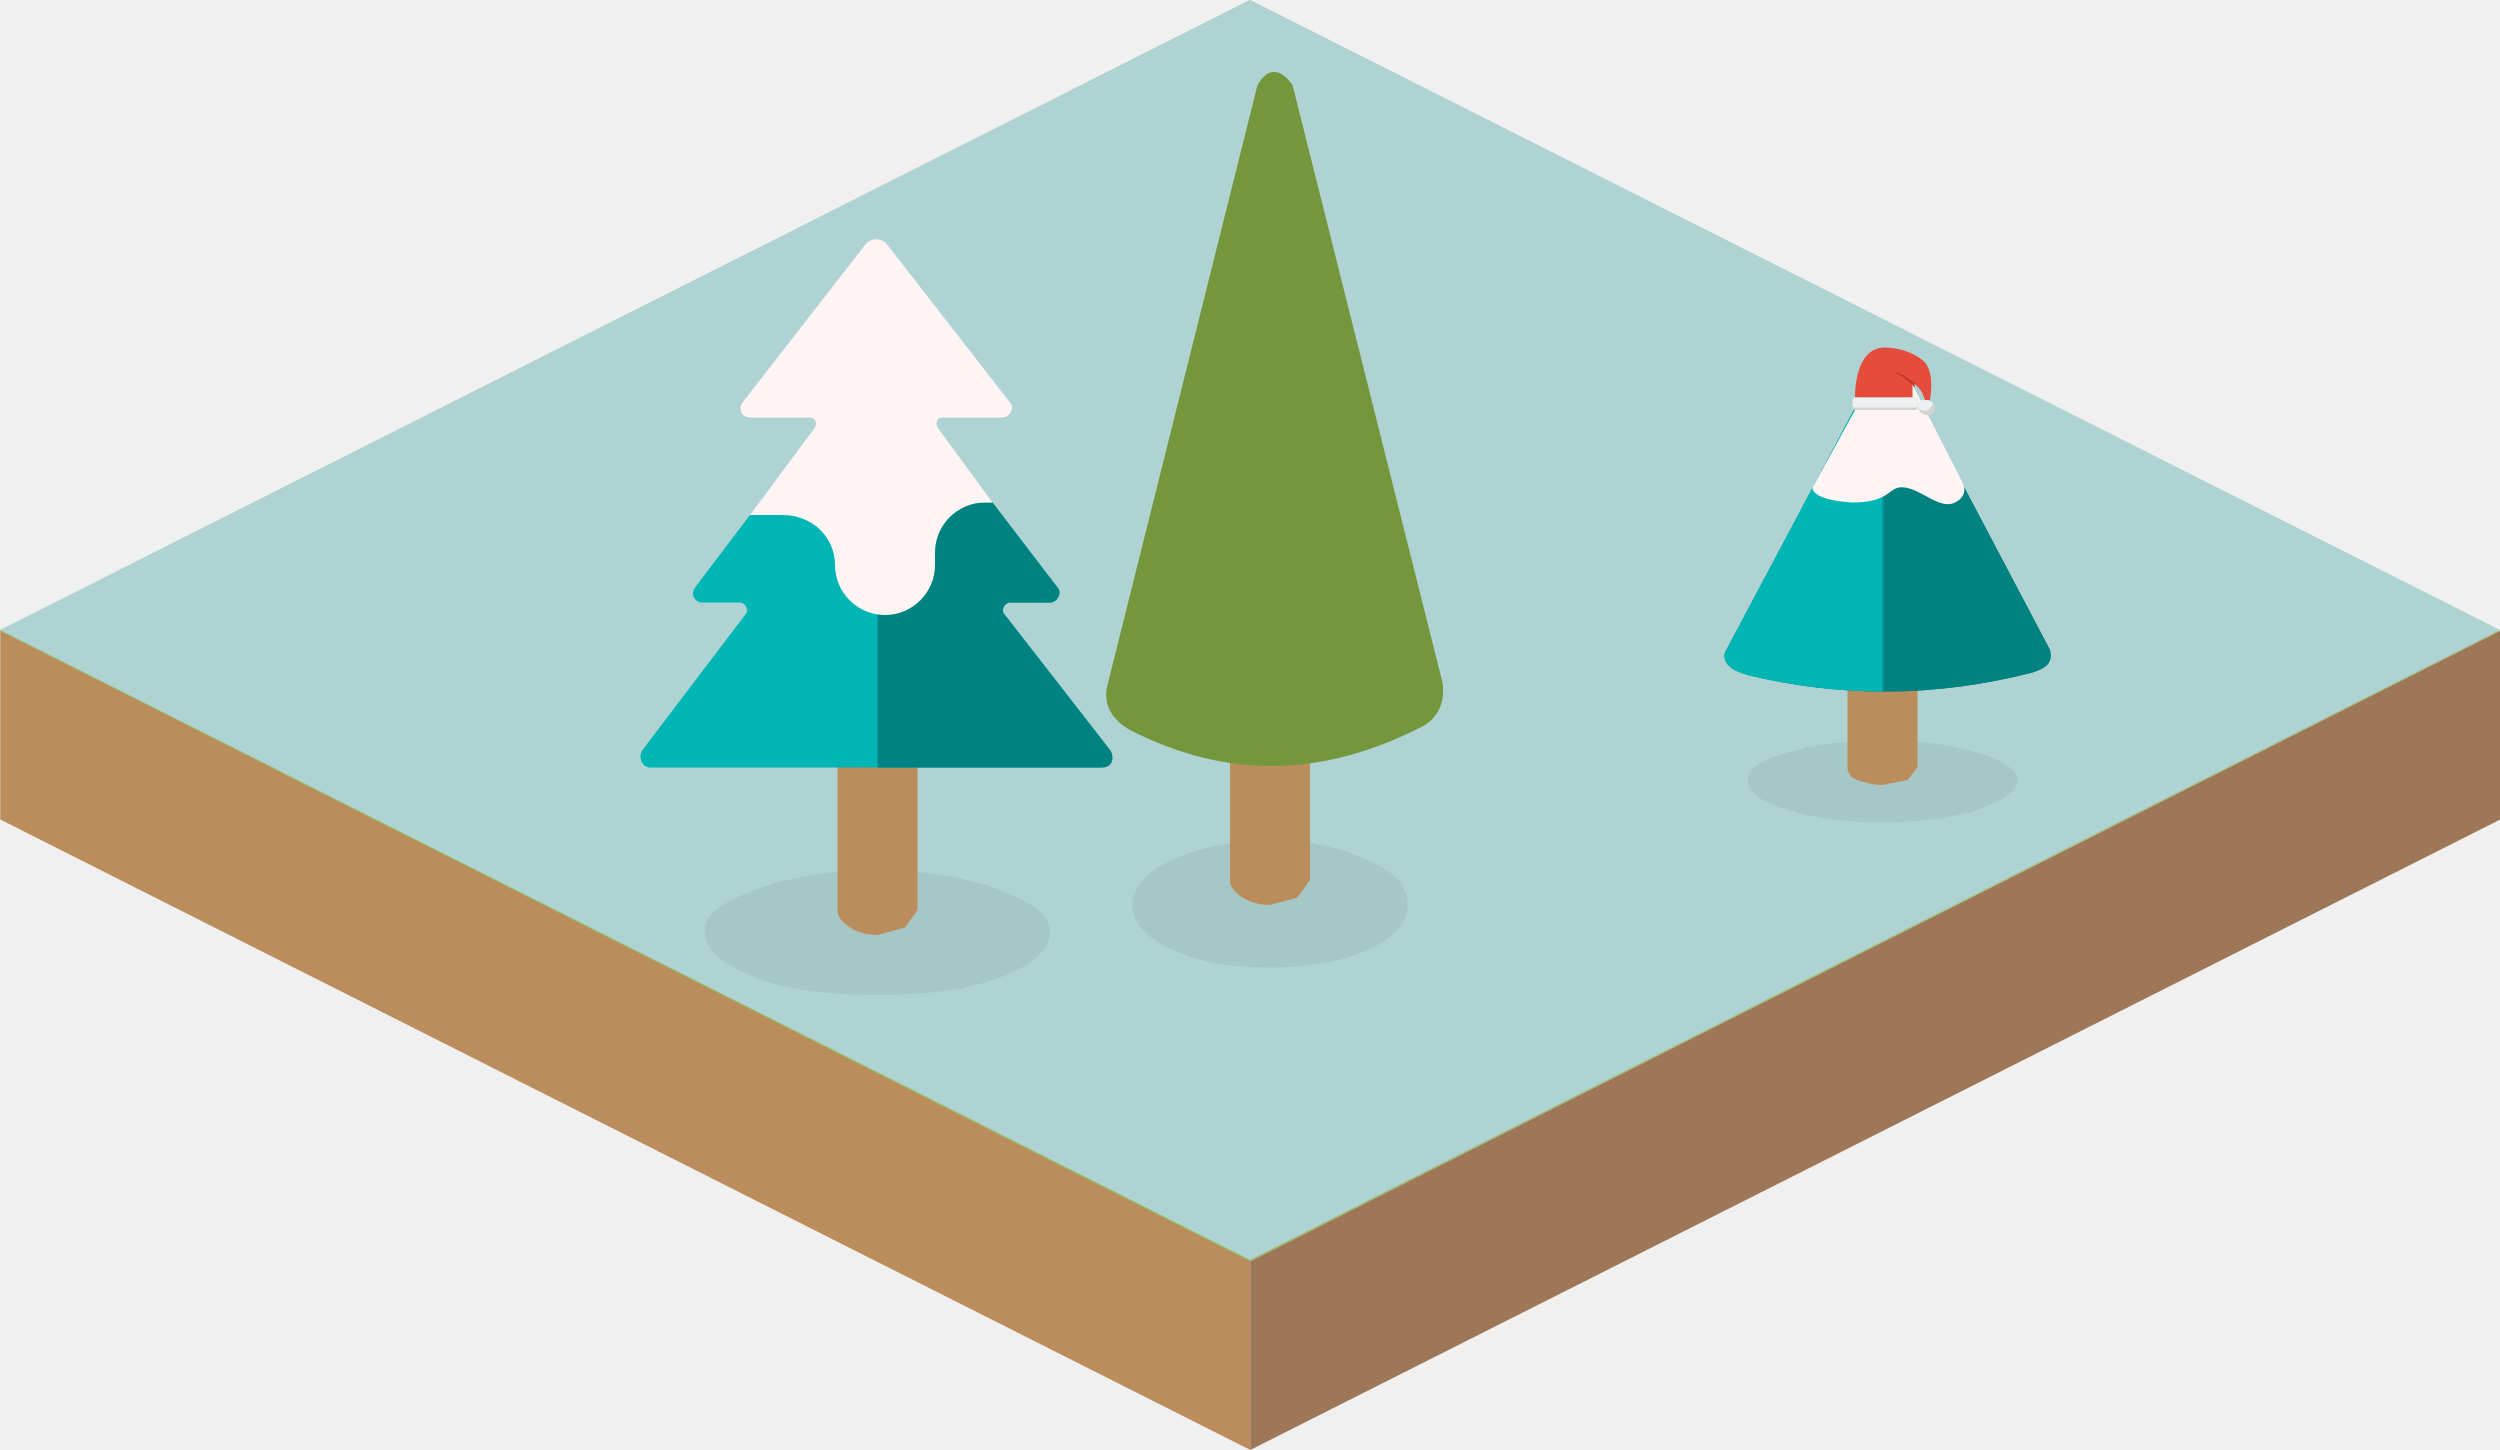
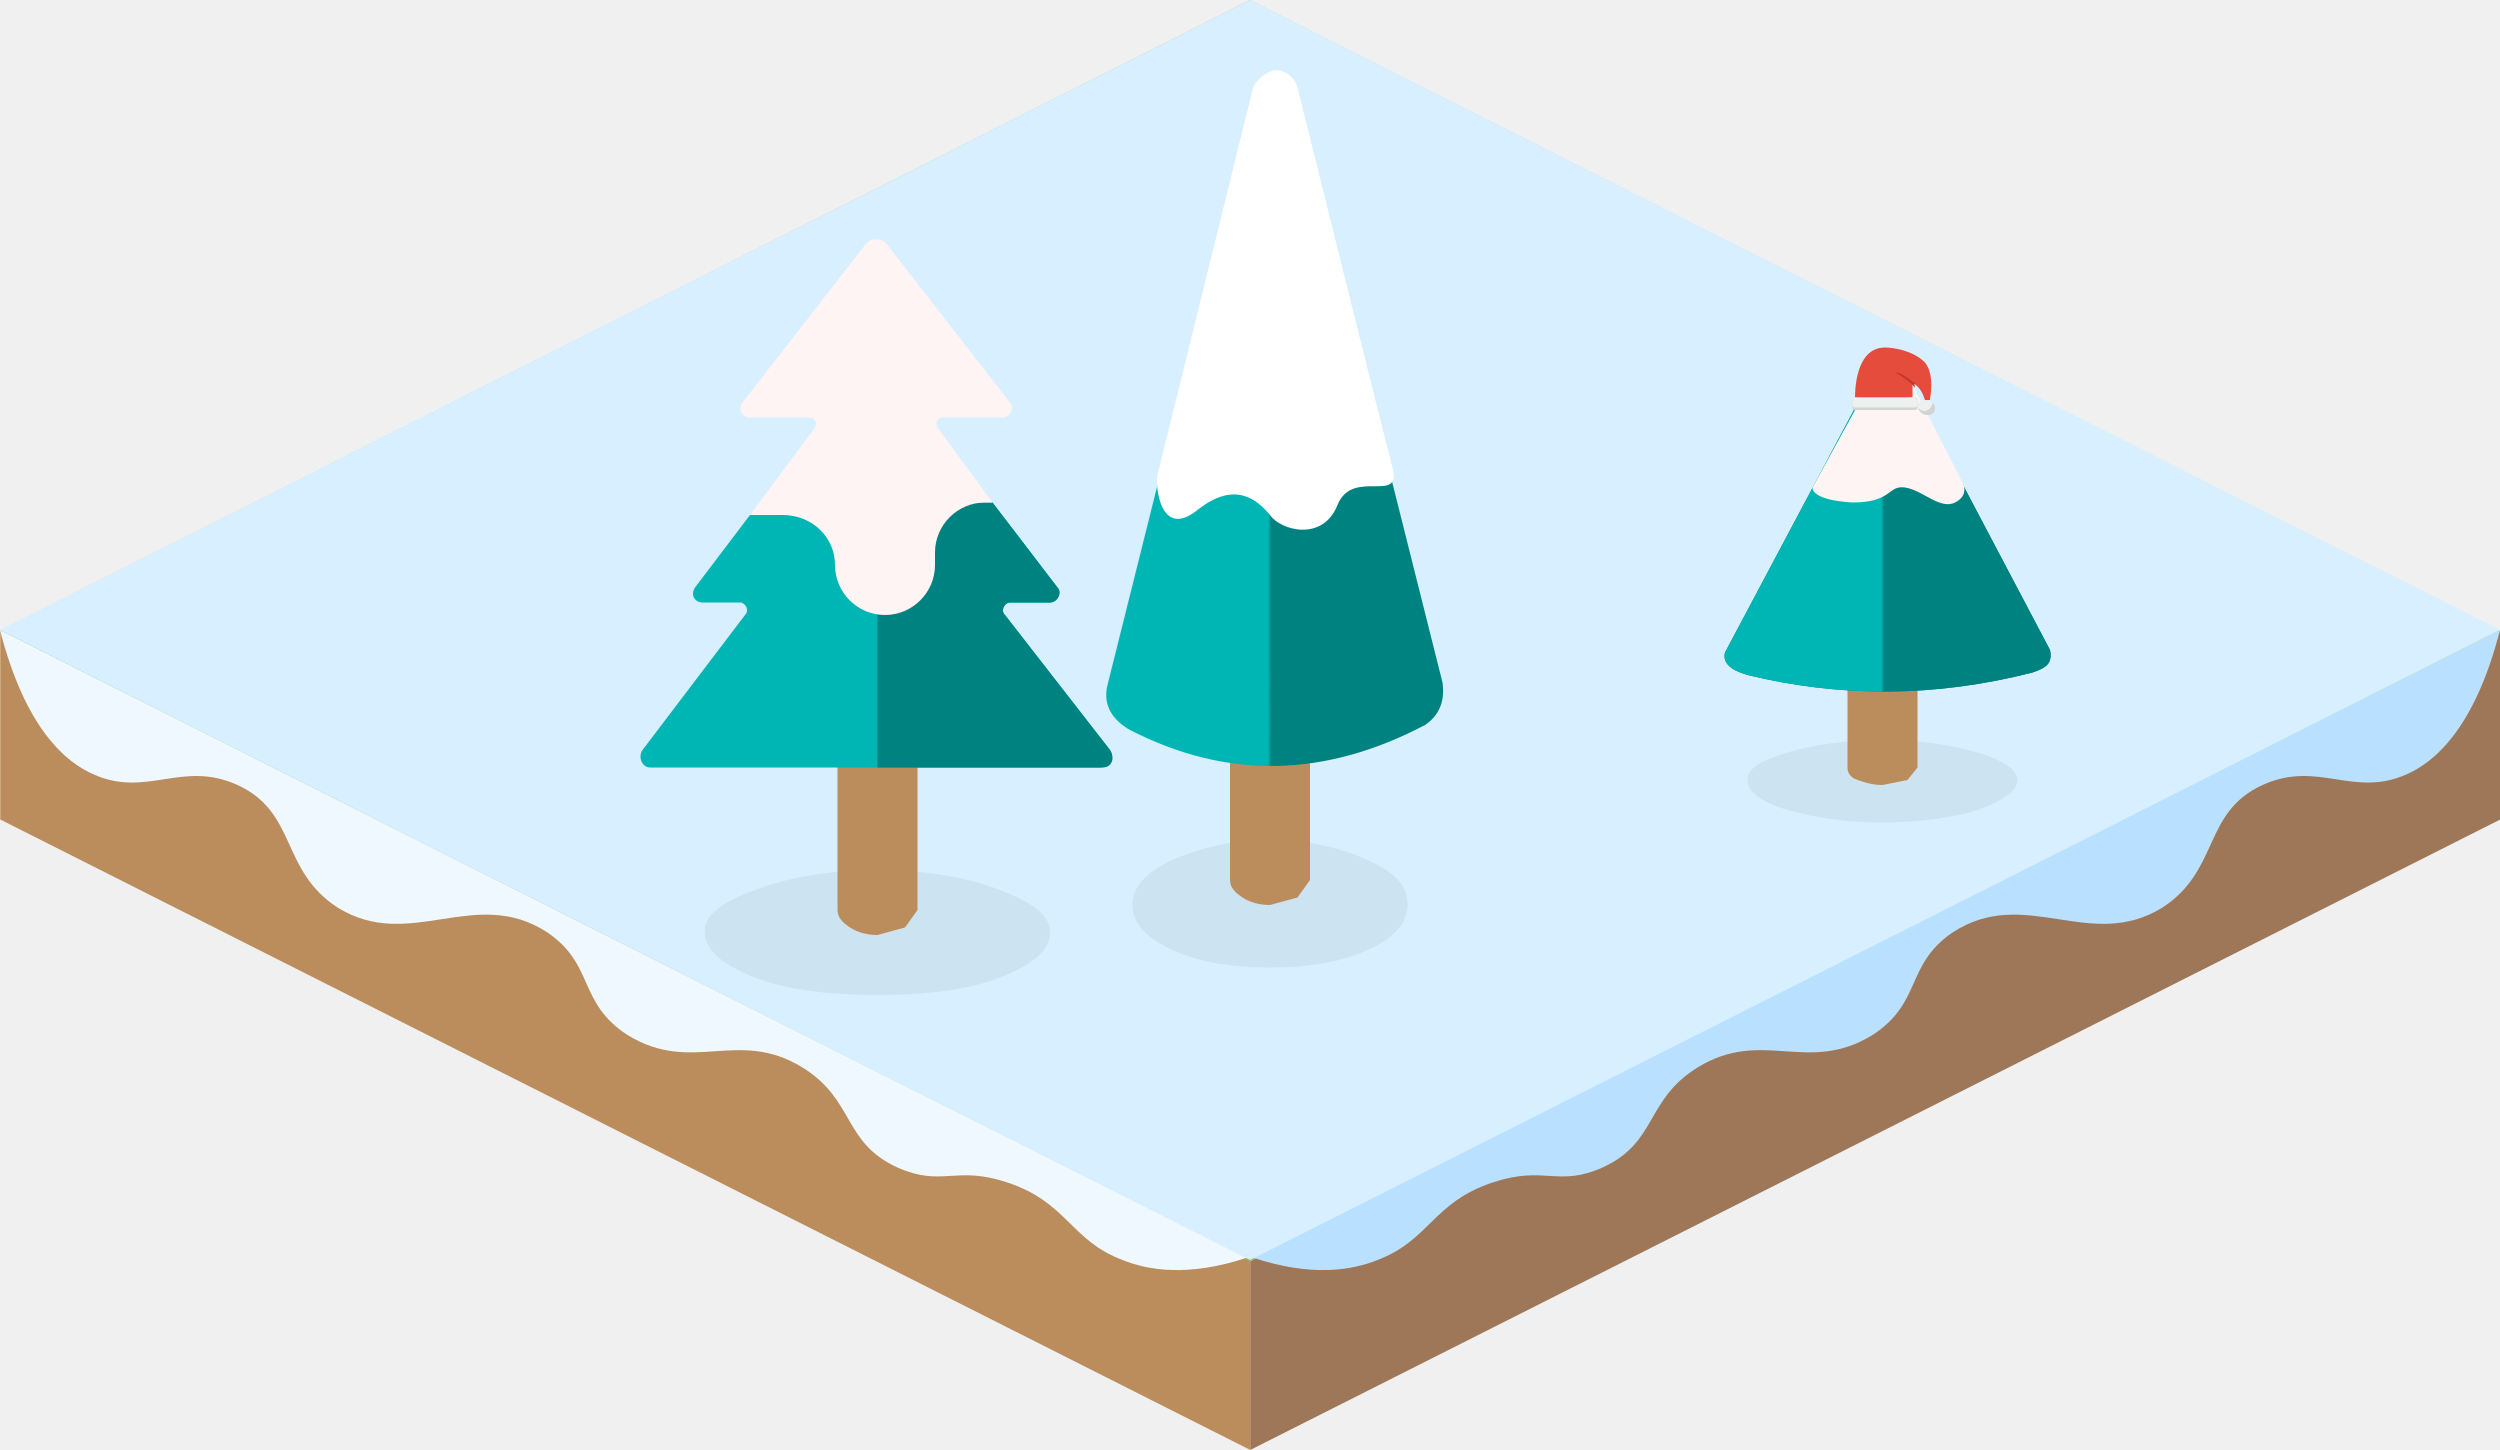
<svg xmlns="http://www.w3.org/2000/svg" version="1.1" id="svg3242" x="0px" y="0px" viewBox="0 0 100 58" style="enable-background:new 0 0 100 58;" xml:space="preserve">
  <style type="text/css">
	.st0{fill:#BB8D5D;}
	.st1{fill:#9E7758;}
	.st2{fill:#8BB54A;}
- 	.st3{fill:#AED3D2;}
- 	.st4{opacity:5.100000e-02;enable-background:new    ;}
- 	.st5{fill:#008281;}
- 	.st6{fill:url(#path2976_2_);}
- 	.st7{fill:#74973E;}
- 	.st8{fill:#00B6B5;}
- 	.st9{fill:#FFF4F4;}
- 	.st10{fill:#E64C3C;}
- 	.st11{fill:#C03A2B;}
- 	.st12{fill:#D1D4D1;}
- 	.st13{fill:#ECF0F1;}
+ 	.st3{fill:#EFF8FF;}
+ 	.st4{fill:#B9E1FF;}
+ 	.st5{fill:#D7EFFF;}
+ 	.st6{opacity:5.100000e-02;enable-background:new    ;}
+ 	.st7{fill:#008281;}
+ 	.st8{fill:url(#path2976_2_);}
+ 	.st9{fill:url(#path2976-7_1_);}
+ 	.st10{fill:#00B6B5;}
+ 	.st11{fill:#FFF4F4;}
+ 	.st12{fill:#AED3D2;}
+ 	.st13{fill:#E64C3C;}
+ 	.st14{fill:#C03A2B;}
+ 	.st15{fill:#D1D4D1;}
+ 	.st16{fill:#ECF0F1;}
+ 	.st17{fill:#FFFFFF;}
</style>
  <g id="g2920" transform="matrix(0.2645474,0,0,0.2668603,110.5743,-0.2303104)">
    <g id="g2914" transform="translate(0.76334)">
      <path id="path546-3" class="st0" d="M-229.7,189.9v28.3l-189-94.5V95.4L-229.7,189.9z" />
      <path id="path548-6" class="st1" d="M-229.7,218.2v-28.3l189-94.5v28.3L-229.7,218.2z" />
    </g>
    <path id="path208" class="st2" d="M-418,95.4l189-94.5l189,94.5l-189,94.5L-418,95.4z" />
  </g>
-   <polygon class="st3" points="0,25.2 50,0 100,25.2 50,50.4 " />
-   <path id="path2972" class="st4" d="M71.5,30.1c1-0.3,2.3-0.5,3.8-0.5c1.5,0,2.7,0.2,3.8,0.5c1,0.3,1.6,0.7,1.6,1.1s-0.5,0.8-1.6,1.2  c-1,0.3-2.3,0.5-3.8,0.5c-1.5,0-2.7-0.2-3.8-0.5c-1-0.3-1.6-0.7-1.6-1.2S70.5,30.4,71.5,30.1z" />
-   <path id="path2974" class="st0" d="M74.3,22.8c0.3-0.2,0.6-0.3,1-0.3c0.4,0,0.7,0.1,1,0.3c0.3,0.2,0.4,0.4,0.4,0.7v7.2l-0.4,0.5  l-1,0.2c-0.4,0-0.7-0.1-1-0.2c-0.3-0.1-0.4-0.3-0.4-0.5v-7.2C73.9,23.2,74,23,74.3,22.8z" />
-   <path id="path2976" class="st5" d="M81.3,26.9c-3.9,1-7.7,1-11.4,0.1c-0.7-0.2-1-0.5-0.9-0.9L74.9,15c0.4-0.3,0.9-0.3,1.3,0L82,26  C82.1,26.5,81.9,26.7,81.3,26.9L81.3,26.9z" />
-   <linearGradient id="path2976_2_" gradientUnits="userSpaceOnUse" x1="68.99" y1="21.194" x2="82.022" y2="21.194">
+   <path class="st3" d="M0,25.2c1,3.9,2.6,5.3,3.8,5.8c2.1,0.9,3.5-0.6,5.7,0.4c2.4,1.1,1.7,3.4,4,4.9c2.9,1.8,5.5-0.9,8.4,1  c1.9,1.3,1.2,2.8,3.2,4.1c2.6,1.6,4.4-0.3,7,1.3c2.1,1.3,1.6,3,3.8,4c1.8,0.8,2.3-0.1,4.4,0.6c2.4,0.8,2.5,2.3,4.6,3.1  c1,0.4,2.6,0.7,5-0.1C33.3,42,16.7,33.6,0,25.2z" />
+   <path class="st4" d="M100,25.2c-1,3.9-2.6,5.3-3.8,5.8c-2.1,0.9-3.5-0.6-5.7,0.4c-2.4,1.1-1.7,3.4-4,4.9c-2.9,1.8-5.5-0.9-8.4,1  c-1.9,1.3-1.2,2.8-3.2,4.1c-2.6,1.6-4.4-0.3-7,1.3c-2.1,1.3-1.6,3-3.8,4c-1.8,0.8-2.3-0.1-4.4,0.6c-2.4,0.8-2.5,2.3-4.6,3.1  c-1,0.4-2.6,0.7-5-0.1C66.6,42,83.3,33.6,100,25.2z" />
+   <polygon class="st5" points="0,25.2 50,0 100,25.2 50,50.4 " />
+   <path id="path2972" class="st6" d="M71.5,30.1c1-0.3,2.3-0.5,3.8-0.5s2.7,0.2,3.8,0.5c1,0.3,1.6,0.7,1.6,1.1s-0.5,0.8-1.6,1.2  c-1,0.3-2.3,0.5-3.8,0.5s-2.7-0.2-3.8-0.5c-1-0.3-1.6-0.7-1.6-1.2S70.5,30.4,71.5,30.1z" />
+   <path id="path2974" class="st0" d="M74.3,22.8c0.3-0.2,0.6-0.3,1-0.3s0.7,0.1,1,0.3c0.3,0.2,0.4,0.4,0.4,0.7v7.2l-0.4,0.5l-1,0.2  c-0.4,0-0.7-0.1-1-0.2s-0.4-0.3-0.4-0.5v-7.2C73.9,23.2,74,23,74.3,22.8z" />
+   <path id="path2976" class="st7" d="M81.3,26.9c-3.9,1-7.7,1-11.4,0.1c-0.7-0.2-1-0.5-0.9-0.9L74.9,15c0.4-0.3,0.9-0.3,1.3,0L82,26  C82.1,26.5,81.9,26.7,81.3,26.9L81.3,26.9z" />
+   <linearGradient id="path2976_2_" gradientUnits="userSpaceOnUse" x1="68.981" y1="36.671" x2="82.025" y2="36.671" gradientTransform="matrix(1 0 0 -1 0 57.8898)">
    <stop offset="0.48" style="stop-color:#00B6B5" />
    <stop offset="0.484" style="stop-color:#00A2A1" />
    <stop offset="0.49" style="stop-color:#008281" />
  </linearGradient>
-   <path id="path2976_1_" class="st6" d="M81.3,26.9c-3.9,1-7.7,1-11.4,0.1c-0.7-0.2-1-0.5-0.9-0.9L74.9,15c0.4-0.3,0.9-0.3,1.3,0  L82,26C82.1,26.5,81.9,26.7,81.3,26.9L81.3,26.9z" />
-   <path id="path2972-3" class="st4" d="M46.9,34.4c1.1-0.5,2.4-0.8,3.9-0.8c1.5,0,2.8,0.3,3.9,0.8c1.1,0.5,1.6,1,1.6,1.8  c0,0.7-0.5,1.3-1.6,1.8c-1.1,0.5-2.4,0.7-3.9,0.7c-1.5,0-2.8-0.2-3.9-0.7c-1.1-0.5-1.6-1.1-1.6-1.8C45.3,35.5,45.8,34.9,46.9,34.4z" />
-   <path id="path2974-6" class="st0" d="M49.7,23.1c0.3-0.3,0.6-0.5,1.1-0.5c0.4,0,0.8,0.2,1.1,0.5c0.3,0.3,0.5,0.7,0.5,1.1v11  l-0.5,0.7l-1.1,0.3c-0.4,0-0.8-0.1-1.1-0.3c-0.3-0.2-0.5-0.4-0.5-0.7v-11C49.3,23.8,49.4,23.4,49.7,23.1z" />
-   <path id="path2976-7" class="st7" d="M57,29c-4,2.1-7.9,2.2-11.8,0.2c-0.7-0.4-1.1-1-0.9-1.8l6-24c0.4-0.7,0.9-0.7,1.4,0l6,23.9  C57.8,28,57.6,28.6,57,29z" />
+   <path id="path2976_1_" class="st8" d="M81.3,26.9c-3.9,1-7.7,1-11.4,0.1c-0.7-0.2-1-0.5-0.9-0.9L74.9,15c0.4-0.3,0.9-0.3,1.3,0  L82,26C82.1,26.5,81.9,26.7,81.3,26.9L81.3,26.9z" />
+   <path id="path2972-3" class="st6" d="M46.9,34.4c1.1-0.5,2.4-0.8,3.9-0.8s2.8,0.3,3.9,0.8c1.1,0.5,1.6,1,1.6,1.8  c0,0.7-0.5,1.3-1.6,1.8s-2.4,0.7-3.9,0.7S48,38.5,46.9,38c-1.1-0.5-1.6-1.1-1.6-1.8C45.3,35.5,45.8,34.9,46.9,34.4z" />
+   <path id="path2974-6" class="st0" d="M49.7,23.1c0.3-0.3,0.6-0.5,1.1-0.5c0.4,0,0.8,0.2,1.1,0.5s0.5,0.7,0.5,1.1v11l-0.5,0.7  l-1.1,0.3c-0.4,0-0.8-0.1-1.1-0.3s-0.5-0.4-0.5-0.7v-11C49.3,23.8,49.4,23.4,49.7,23.1z" />
+   <linearGradient id="path2976-7_1_" gradientUnits="userSpaceOnUse" x1="44.248" y1="16.757" x2="57.725" y2="16.757">
+     <stop offset="0.48" style="stop-color:#00B6B5" />
+     <stop offset="0.484" style="stop-color:#00A2A1" />
+     <stop offset="0.49" style="stop-color:#008281" />
+   </linearGradient>
+   <path id="path2976-7" class="st9" d="M57,29c-4,2.1-7.9,2.2-11.8,0.2c-0.7-0.4-1.1-1-0.9-1.8l6-24c0.4-0.7,0.9-0.7,1.4,0l6,23.9  C57.8,28,57.6,28.6,57,29z" />
  <g>
-     <path id="path2956" class="st4" d="M30.2,35.6c1.3-0.5,3-0.8,4.9-0.8c1.9,0,3.6,0.3,4.9,0.8c1.3,0.5,2,1,2,1.7c0,0.7-0.7,1.3-2,1.8   c-1.3,0.5-3,0.7-4.9,0.7c-1.9,0-3.6-0.2-4.9-0.7c-1.3-0.5-2-1.1-2-1.8C28.1,36.7,28.8,36.1,30.2,35.6z" />
-     <path id="path2962" class="st0" d="M34,24.3c0.3-0.3,0.6-0.5,1.1-0.5c0.4,0,0.8,0.2,1.1,0.5c0.3,0.3,0.5,0.7,0.5,1.1v11l-0.5,0.7   l-1.1,0.3c-0.4,0-0.8-0.1-1.1-0.3c-0.3-0.2-0.5-0.4-0.5-0.7v-11C33.6,25,33.7,24.6,34,24.3z" />
-     <path class="st8" d="M44.4,30l-4.2-5.4c-0.2-0.2,0-0.5,0.2-0.5H42c0.3,0,0.5-0.4,0.3-0.6l-2.6-3.4h-0.3c-1.1,0-2,0.9-2,2v0.5   c0,1.1-0.8,0.9-1.9,0.9c-1.1,0-1.1-0.3-1.1-1.4l-0.6-1.6c0-1.1-0.4-0.5-1.5-0.5L30,20.6l-2.2,2.9c-0.2,0.3,0,0.6,0.3,0.6h1.5   c0.2,0,0.4,0.3,0.2,0.5L25.7,30c-0.2,0.3,0,0.7,0.3,0.7h18C44.4,30.7,44.6,30.3,44.4,30L44.4,30z" />
-     <path class="st5" d="M40.2,24.6c-0.2-0.2,0-0.5,0.2-0.5H42c0.3,0,0.5-0.4,0.3-0.6l-2.6-3.4h-0.3c-1.1,0-2.5,0.2-2.5,1.3v0.5   c0,1.1-0.4,1.7-1.5,1.7c-0.1,0-0.2,0-0.3,0v7.1h9c0.4,0,0.5-0.4,0.3-0.7L40.2,24.6z" />
-     <path class="st9" d="M33.4,22.6c0,1.1,0.9,2,2,2c1.1,0,2-0.9,2-2v-0.5c0-1.1,0.9-2,2-2h0.3l-2.2-3c-0.1-0.2,0-0.4,0.2-0.4l2.4,0   c0.3,0,0.5-0.4,0.3-0.6l-4.9-6.3c-0.2-0.3-0.7-0.3-0.9,0l-4.9,6.3c-0.2,0.3,0,0.6,0.3,0.6l2.4,0c0.2,0,0.3,0.2,0.2,0.4L30,20.6h1.3   C32.5,20.6,33.4,21.5,33.4,22.6L33.4,22.6z" />
+     <path id="path2956" class="st6" d="M30.2,35.6c1.3-0.5,3-0.8,4.9-0.8s3.6,0.3,4.9,0.8c1.3,0.5,2,1,2,1.7s-0.7,1.3-2,1.8   s-3,0.7-4.9,0.7s-3.6-0.2-4.9-0.7s-2-1.1-2-1.8C28.1,36.7,28.8,36.1,30.2,35.6z" />
+     <path id="path2962" class="st0" d="M34,24.3c0.3-0.3,0.6-0.5,1.1-0.5c0.4,0,0.8,0.2,1.1,0.5s0.5,0.7,0.5,1.1v11l-0.5,0.7l-1.1,0.3   c-0.4,0-0.8-0.1-1.1-0.3s-0.5-0.4-0.5-0.7v-11C33.6,25,33.7,24.6,34,24.3z" />
+     <path class="st10" d="M44.4,30l-4.2-5.4c-0.2-0.2,0-0.5,0.2-0.5H42c0.3,0,0.5-0.4,0.3-0.6l-2.6-3.4h-0.3c-1.1,0-2,0.9-2,2v0.5   c0,1.1-0.8,0.9-1.9,0.9c-1.1,0-1.1-0.3-1.1-1.4l-0.6-1.6c0-1.1-0.4-0.5-1.5-0.5L30,20.6l-2.2,2.9c-0.2,0.3,0,0.6,0.3,0.6h1.5   c0.2,0,0.4,0.3,0.2,0.5L25.7,30c-0.2,0.3,0,0.7,0.3,0.7h18C44.4,30.7,44.6,30.3,44.4,30L44.4,30z" />
+     <path class="st7" d="M40.2,24.6c-0.2-0.2,0-0.5,0.2-0.5H42c0.3,0,0.5-0.4,0.3-0.6l-2.6-3.4h-0.3c-1.1,0-2.5,0.2-2.5,1.3v0.5   c0,1.1-0.4,1.7-1.5,1.7c-0.1,0-0.2,0-0.3,0v7.1h9c0.4,0,0.5-0.4,0.3-0.7L40.2,24.6z" />
+     <path class="st11" d="M33.4,22.6c0,1.1,0.9,2,2,2s2-0.9,2-2v-0.5c0-1.1,0.9-2,2-2h0.3l-2.2-3c-0.1-0.2,0-0.4,0.2-0.4h2.4   c0.3,0,0.5-0.4,0.3-0.6l-4.9-6.3c-0.2-0.3-0.7-0.3-0.9,0l-4.9,6.3c-0.2,0.3,0,0.6,0.3,0.6h2.4c0.2,0,0.3,0.2,0.2,0.4L30,20.6h1.3   C32.5,20.6,33.4,21.5,33.4,22.6L33.4,22.6z" />
  </g>
-   <path class="st9" d="M72.5,19.5c0,0-0.1,0.5,1.6,0.6c1.6,0,1.4-0.7,2.1-0.6s1.4,0.9,2,0.6c0.6-0.3,0.3-0.8,0.3-0.8l-2.3-4.5  l-1.5,0.7L72.5,19.5z" />
-   <path class="st3" d="M75.3,27.6" />
+   <path class="st11" d="M72.5,19.5c0,0-0.1,0.5,1.6,0.6c1.6,0,1.4-0.7,2.1-0.6s1.4,0.9,2,0.6s0.3-0.8,0.3-0.8l-2.3-4.5l-1.5,0.7  L72.5,19.5z" />
+   <path class="st12" d="M75.3,27.6" />
  <g id="Page-1">
    <g id="_x30_32---Santa-Hat">
-       <path id="Shape" class="st10" d="M77.2,16L77,16c-0.1-0.3-0.2-0.5-0.5-0.7v0c0,0.1,0,0.1,0,0.2c0,0.1,0,0.3,0,0.4L75.4,16    l-1.2-0.1c0-0.2,0-2,1.2-2c0.3,0,1.1,0.1,1.6,0.6C77.4,15,77.2,15.9,77.2,16z" />
-       <path id="Shape_1_" class="st11" d="M76.6,15.5c0,0-0.1-0.1-0.1-0.1c-0.2-0.2-0.5-0.4-0.7-0.5c0,0,0,0,0,0s0,0,0,0c0,0,0,0,0.1,0    c0.3,0.1,0.5,0.3,0.8,0.5C76.5,15.3,76.6,15.4,76.6,15.5L76.6,15.5z" />
-       <path id="Rectangle-path" class="st12" d="M74.2,15.9h2.4c0.1,0,0.1,0.1,0.1,0.1v0.3c0,0.1-0.1,0.1-0.1,0.1h-2.4    c-0.1,0-0.1-0.1-0.1-0.1V16C74.1,16,74.1,15.9,74.2,15.9z" />
-       <path id="Shape_2_" class="st13" d="M76.7,16v0.2c0,0.1-0.1,0.1-0.1,0.1h-2.4c-0.1,0-0.1-0.1-0.1-0.1V16c0-0.1,0.1-0.1,0.1-0.1    h2.4C76.6,15.9,76.7,16,76.7,16z" />
-       <path id="Shape_3_" class="st12" d="M77.4,16.3c0,0.2-0.1,0.3-0.3,0.3s-0.3-0.1-0.4-0.3c0,0,0,0,0,0c0-0.2,0.2-0.3,0.3-0.3    S77.4,16.1,77.4,16.3z" />
-       <path id="Shape_4_" class="st13" d="M77.3,16.1c0,0.1-0.1,0.3-0.2,0.3c-0.1,0.1-0.3,0-0.4-0.1c0,0,0,0,0,0c0-0.1,0.1-0.3,0.2-0.3    S77.2,16,77.3,16.1C77.3,16.1,77.3,16.1,77.3,16.1z" />
+       <path id="Shape" class="st13" d="M77.2,16H77c-0.1-0.3-0.2-0.5-0.5-0.7l0,0c0,0.1,0,0.1,0,0.2c0,0.1,0,0.3,0,0.4L75.4,16l-1.2-0.1    c0-0.2,0-2,1.2-2c0.3,0,1.1,0.1,1.6,0.6C77.4,15,77.2,15.9,77.2,16z" />
+       <path id="Shape_1_" class="st14" d="M76.6,15.5l-0.1-0.1c-0.2-0.2-0.5-0.4-0.7-0.5l0,0l0,0c0,0,0,0,0.1,0c0.3,0.1,0.5,0.3,0.8,0.5    C76.5,15.3,76.6,15.4,76.6,15.5L76.6,15.5z" />
+       <path id="Rectangle-path" class="st15" d="M74.2,15.9h2.4c0.1,0,0.1,0.1,0.1,0.1v0.3c0,0.1-0.1,0.1-0.1,0.1h-2.4    c-0.1,0-0.1-0.1-0.1-0.1V16C74.1,16,74.1,15.9,74.2,15.9z" />
+       <path id="Shape_2_" class="st16" d="M76.7,16v0.2c0,0.1-0.1,0.1-0.1,0.1h-2.4c-0.1,0-0.1-0.1-0.1-0.1V16c0-0.1,0.1-0.1,0.1-0.1    h2.4L76.7,16z" />
+       <path id="Shape_3_" class="st15" d="M77.4,16.3c0,0.2-0.1,0.3-0.3,0.3s-0.3-0.1-0.4-0.3l0,0c0-0.2,0.2-0.3,0.3-0.3    S77.4,16.1,77.4,16.3z" />
+       <path id="Shape_4_" class="st16" d="M77.3,16.1c0,0.1-0.1,0.3-0.2,0.3c-0.1,0.1-0.3,0-0.4-0.1l0,0c0-0.1,0.1-0.3,0.2-0.3    S77.2,16,77.3,16.1L77.3,16.1z" />
    </g>
  </g>
+   <path class="st17" d="M50.1,3.6L46.3,19c-0.1,0.4,0.1,2.6,1.6,1.4c1.5-1.2,2.4-0.4,2.9,0.2c0.4,0.6,2.1,1.1,2.7-0.4s2.6,0,2.2-1.5  c-0.4-1.5-3.8-15.2-3.8-15.2c-0.1-0.4-0.5-0.7-0.9-0.7l0,0C50.6,2.9,50.2,3.2,50.1,3.6z" />
</svg>
